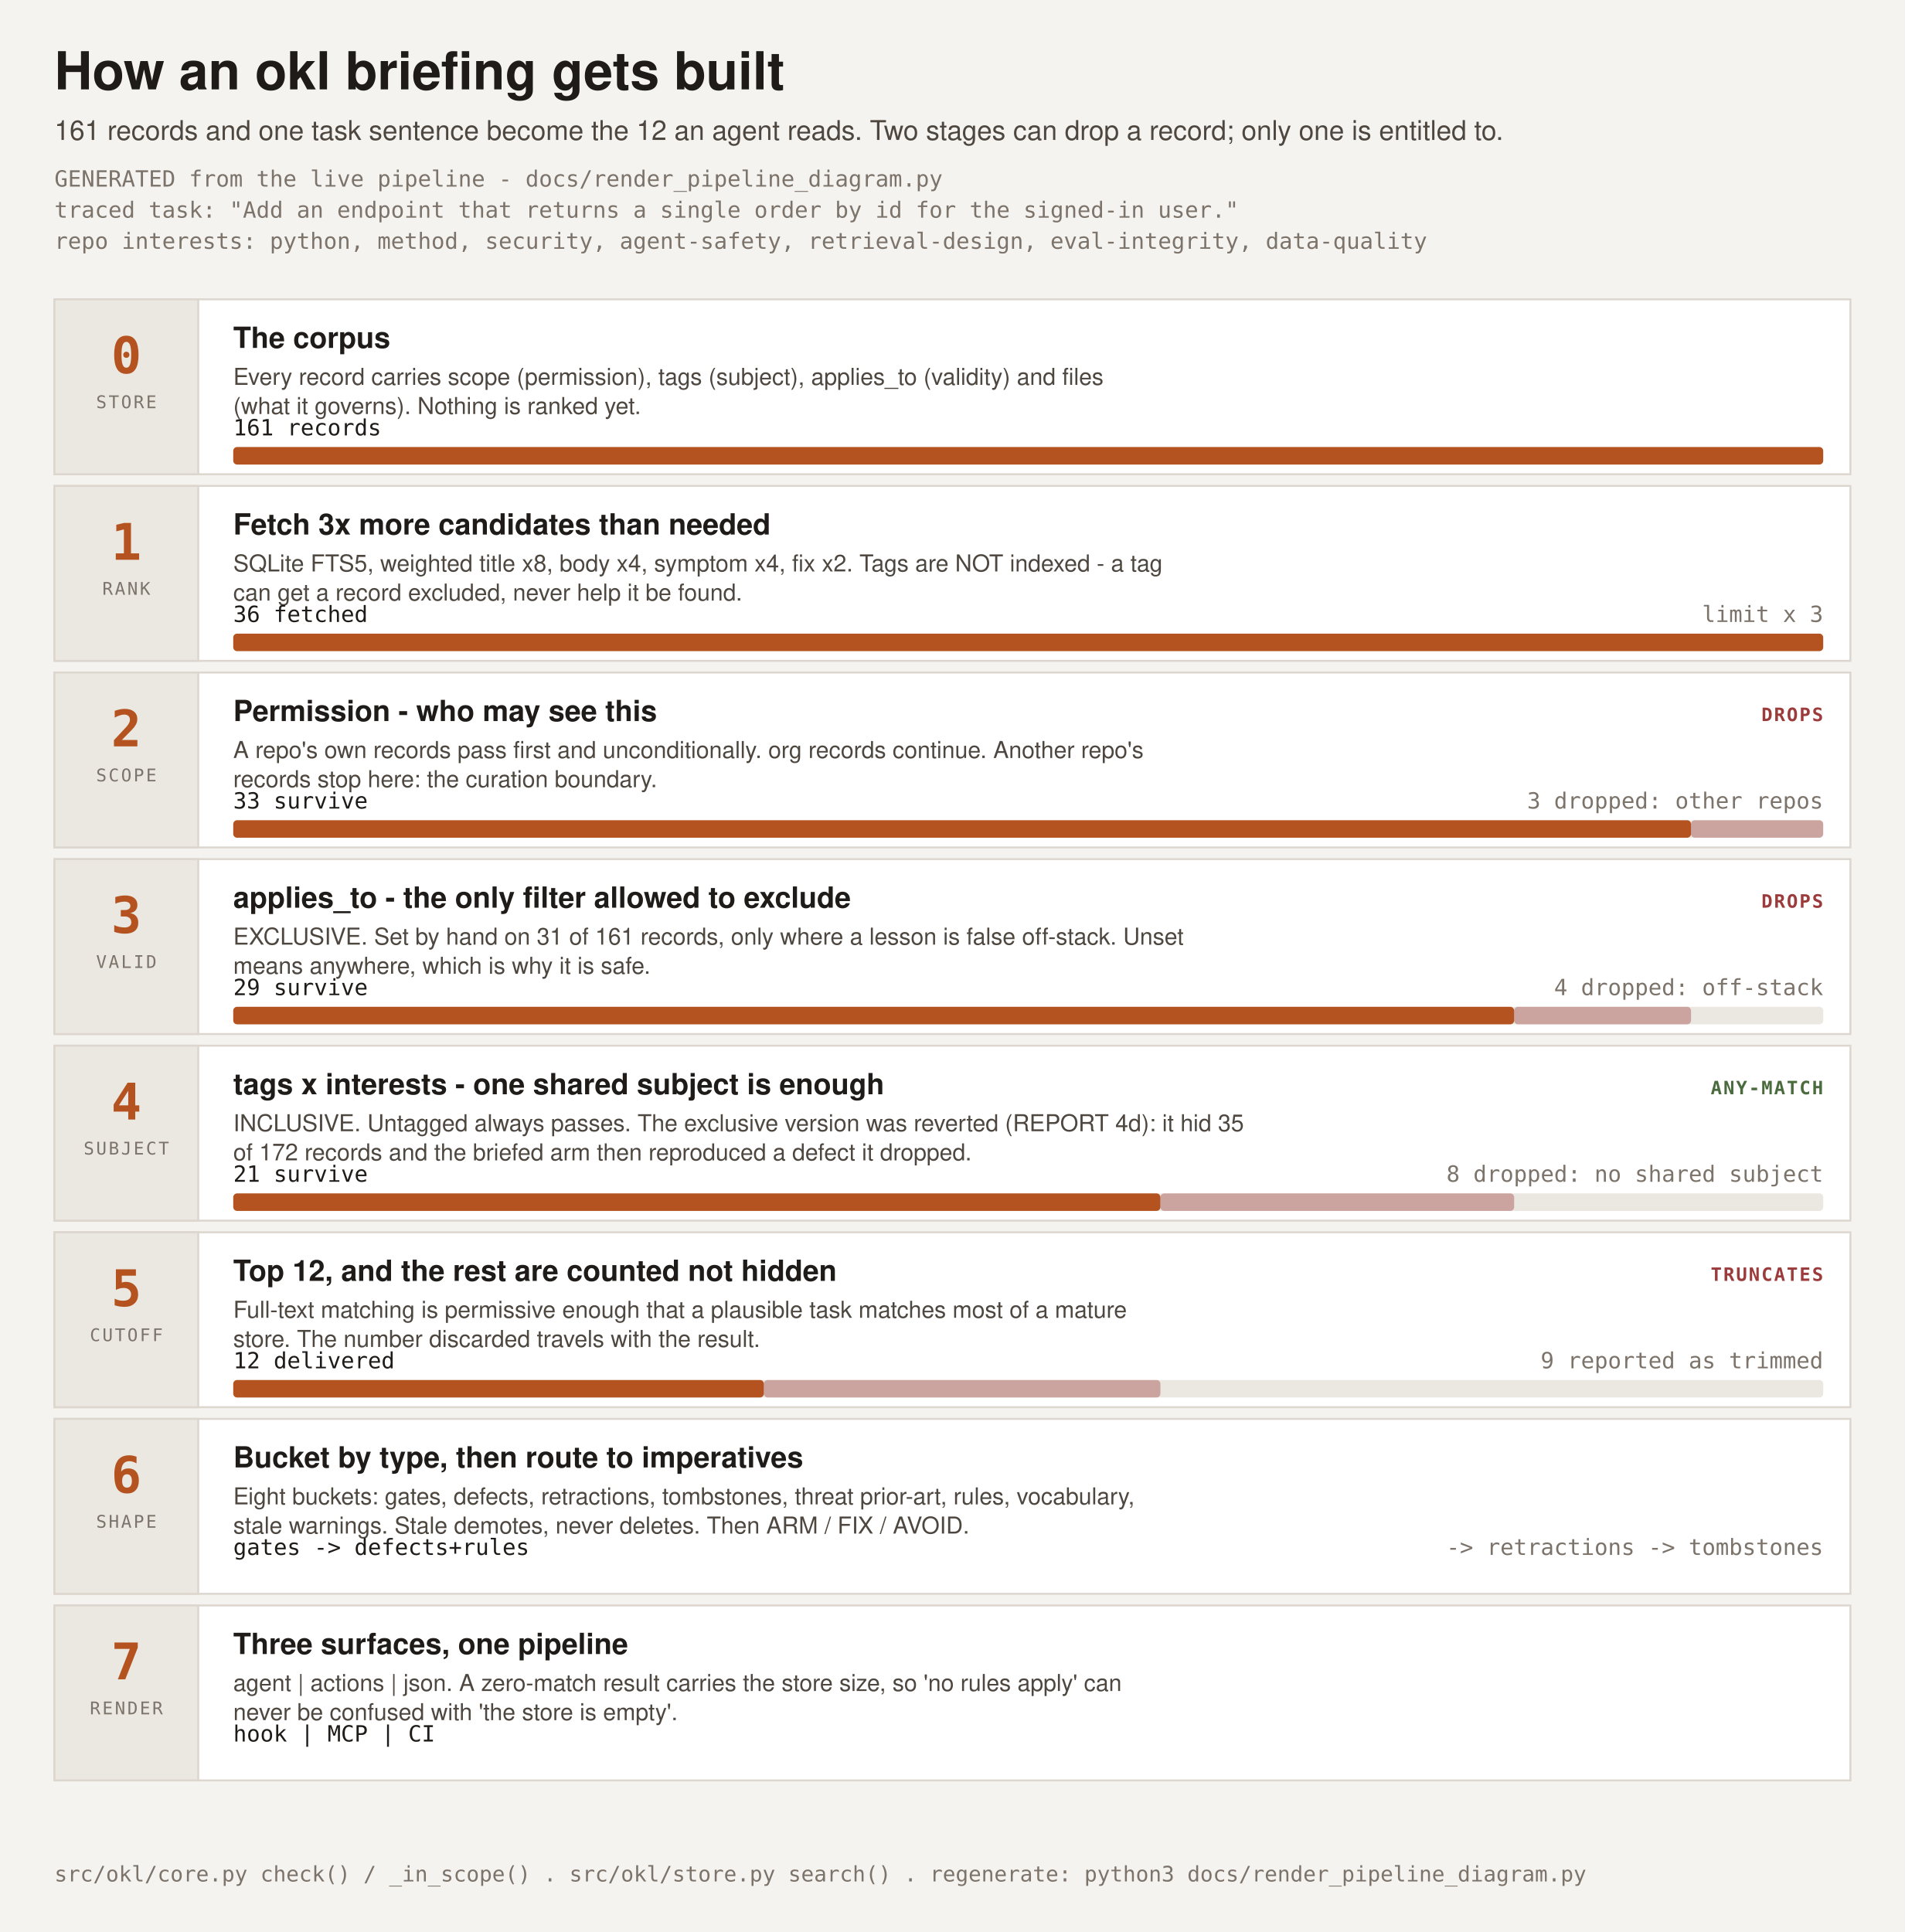
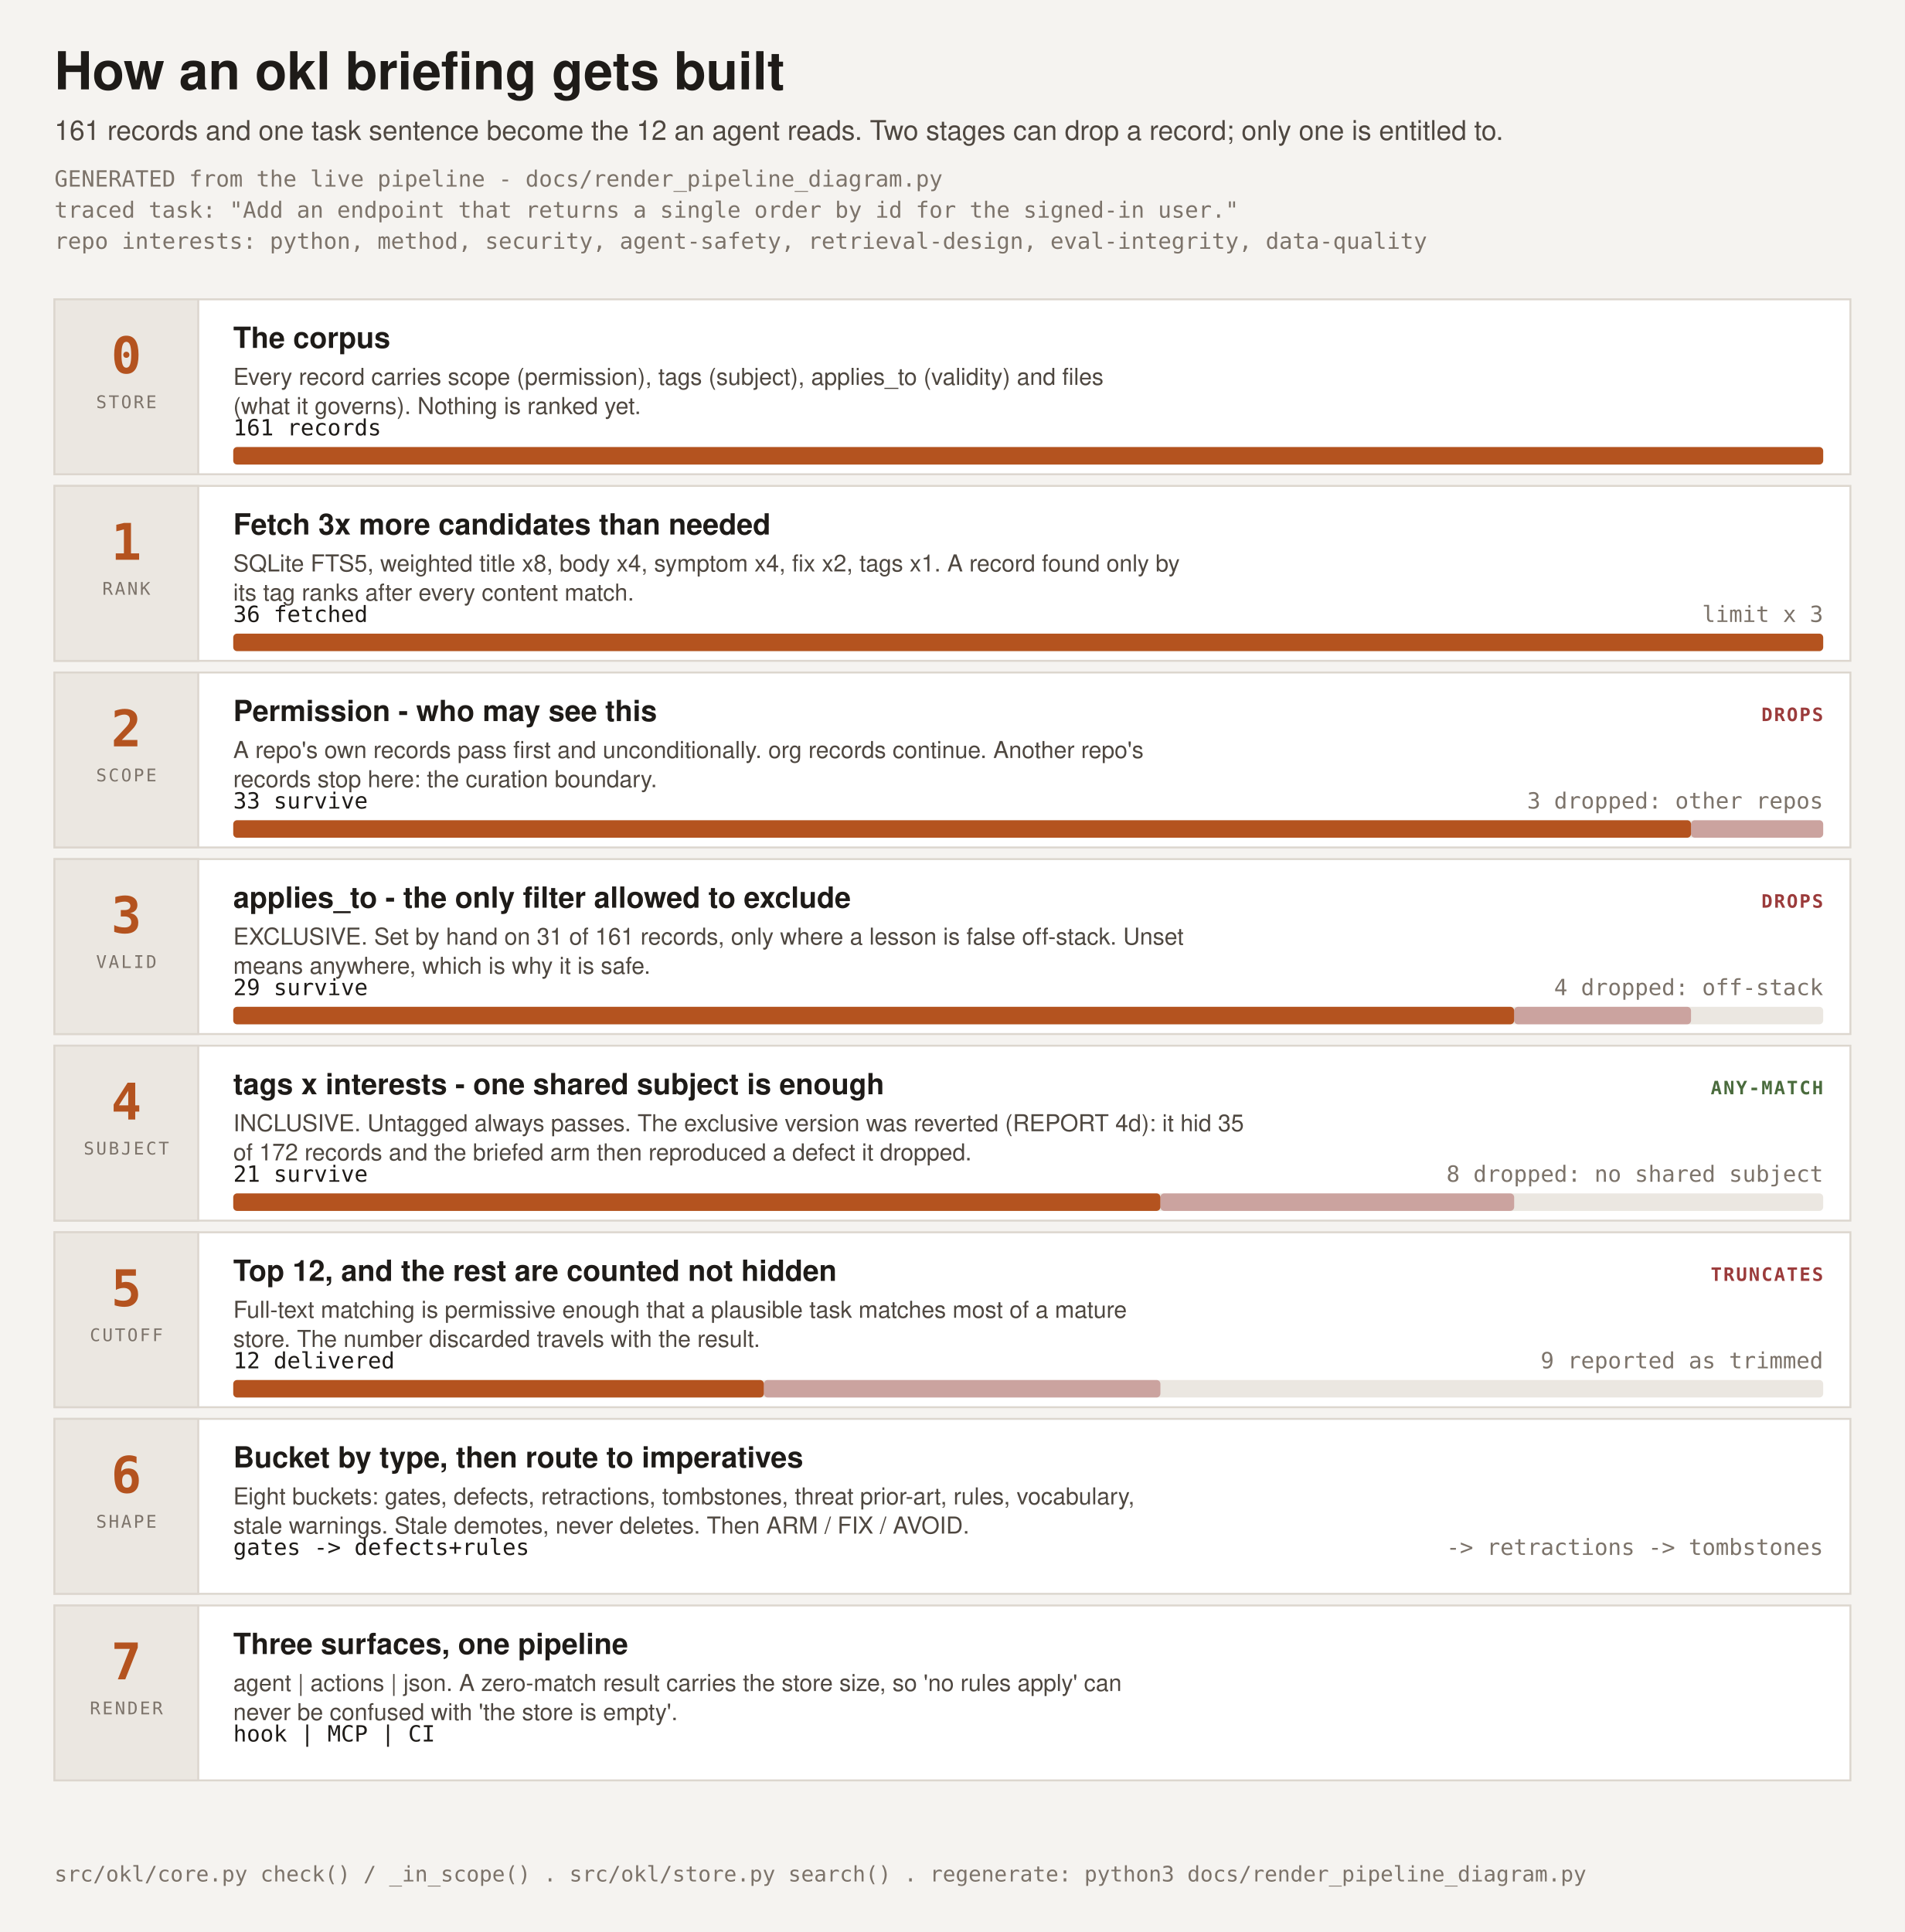
<svg xmlns="http://www.w3.org/2000/svg" width="980" height="994" viewBox="0 0 980 994" font-family="ui-sans-serif,-apple-system,Segoe UI,Helvetica,Arial,sans-serif">
  <rect width="980" height="994" fill="#F5F3F0" />
  <text x="28" y="46" font-size="27" font-weight="700" fill="#1E1B18">How an okl briefing gets built</text>
  <text x="28" y="72" font-size="14" fill="#4E4740">161 records and one task sentence become the 12 an agent reads. Two stages can drop a record; only one is entitled to.</text>
  <text x="28" y="96" font-size="11.5" font-family="ui-monospace,SFMono-Regular,Menlo,Consolas,monospace" fill="#7C736A">GENERATED from the live pipeline - docs/render_pipeline_diagram.py</text>
  <text x="28" y="112" font-size="11.5" font-family="ui-monospace,SFMono-Regular,Menlo,Consolas,monospace" fill="#7C736A">traced task: "Add an endpoint that returns a single order by id for the signed-in user."</text>
  <text x="28" y="128" font-size="11.5" font-family="ui-monospace,SFMono-Regular,Menlo,Consolas,monospace" fill="#7C736A">repo interests: python, method, security, agent-safety, retrieval-design, eval-integrity, data-quality</text>
  <rect x="28" y="154" width="924" height="90" fill="#FFFFFF" stroke="#DCD6CE" />
  <rect x="28" y="154" width="74" height="90" fill="#EBE7E1" stroke="#DCD6CE" />
  <text x="65" y="192" font-size="26" font-weight="700" fill="#B4531F" font-family="ui-monospace,SFMono-Regular,Menlo,Consolas,monospace" text-anchor="middle">0</text>
  <text x="65" y="210" font-size="9" fill="#7C736A" font-family="ui-monospace,SFMono-Regular,Menlo,Consolas,monospace" text-anchor="middle" letter-spacing="1">STORE</text>
  <text x="120" y="179" font-size="15" font-weight="600" fill="#1E1B18">The corpus</text>
  <text x="120" y="198" font-size="12" fill="#4E4740">Every record carries scope (permission), tags (subject), applies_to (validity) and files</text>
  <text x="120" y="213" font-size="12" fill="#4E4740">(what it governs). Nothing is ranked yet.</text>
  <text x="120" y="224" font-size="11.5" font-family="ui-monospace,SFMono-Regular,Menlo,Consolas,monospace" fill="#1E1B18" font-weight="500">161 records</text>
  <rect x="120" y="230" width="818" height="9" rx="2" fill="#EBE7E1" />
  <rect x="120" y="230" width="818" height="9" rx="2" fill="#B4531F" />
  <rect x="28" y="250" width="924" height="90" fill="#FFFFFF" stroke="#DCD6CE" />
  <rect x="28" y="250" width="74" height="90" fill="#EBE7E1" stroke="#DCD6CE" />
  <text x="65" y="288" font-size="26" font-weight="700" fill="#B4531F" font-family="ui-monospace,SFMono-Regular,Menlo,Consolas,monospace" text-anchor="middle">1</text>
  <text x="65" y="306" font-size="9" fill="#7C736A" font-family="ui-monospace,SFMono-Regular,Menlo,Consolas,monospace" text-anchor="middle" letter-spacing="1">RANK</text>
  <text x="120" y="275" font-size="15" font-weight="600" fill="#1E1B18">Fetch 3x more candidates than needed</text>
-   <text x="120" y="294" font-size="12" fill="#4E4740">SQLite FTS5, weighted title x8, body x4, symptom x4, fix x2. Tags are NOT indexed - a tag</text>
-   <text x="120" y="309" font-size="12" fill="#4E4740">can get a record excluded, never help it be found.</text>
+   <text x="120" y="294" font-size="12" fill="#4E4740">SQLite FTS5, weighted title x8, body x4, symptom x4, fix x2, tags x1. A record found only by</text>
+   <text x="120" y="309" font-size="12" fill="#4E4740">its tag ranks after every content match.</text>
  <text x="120" y="320" font-size="11.5" font-family="ui-monospace,SFMono-Regular,Menlo,Consolas,monospace" fill="#1E1B18" font-weight="500">36 fetched</text>
  <text x="938" y="320" font-size="11.5" font-family="ui-monospace,SFMono-Regular,Menlo,Consolas,monospace" fill="#7C736A" text-anchor="end">limit x 3</text>
  <rect x="120" y="326" width="818" height="9" rx="2" fill="#EBE7E1" />
  <rect x="120" y="326" width="818" height="9" rx="2" fill="#B4531F" />
  <rect x="28" y="346" width="924" height="90" fill="#FFFFFF" stroke="#DCD6CE" />
  <rect x="28" y="346" width="74" height="90" fill="#EBE7E1" stroke="#DCD6CE" />
  <text x="65" y="384" font-size="26" font-weight="700" fill="#B4531F" font-family="ui-monospace,SFMono-Regular,Menlo,Consolas,monospace" text-anchor="middle">2</text>
  <text x="65" y="402" font-size="9" fill="#7C736A" font-family="ui-monospace,SFMono-Regular,Menlo,Consolas,monospace" text-anchor="middle" letter-spacing="1">SCOPE</text>
  <text x="120" y="371" font-size="15" font-weight="600" fill="#1E1B18">Permission - who may see this</text>
  <text x="120" y="390" font-size="12" fill="#4E4740">A repo's own records pass first and unconditionally. org records continue. Another repo's</text>
  <text x="120" y="405" font-size="12" fill="#4E4740">records stop here: the curation boundary.</text>
  <text x="938" y="371" font-size="9.5" fill="#9B3B3B" font-family="ui-monospace,SFMono-Regular,Menlo,Consolas,monospace" font-weight="700" text-anchor="end" letter-spacing="0.8">DROPS</text>
  <text x="120" y="416" font-size="11.5" font-family="ui-monospace,SFMono-Regular,Menlo,Consolas,monospace" fill="#1E1B18" font-weight="500">33 survive</text>
  <text x="938" y="416" font-size="11.5" font-family="ui-monospace,SFMono-Regular,Menlo,Consolas,monospace" fill="#7C736A" text-anchor="end">3 dropped: other repos</text>
  <rect x="120" y="422" width="818" height="9" rx="2" fill="#EBE7E1" />
  <rect x="120" y="422" width="750" height="9" rx="2" fill="#B4531F" />
  <rect x="870" y="422" width="68" height="9" rx="2" fill="#9B3B3B" opacity="0.4" />
  <rect x="28" y="442" width="924" height="90" fill="#FFFFFF" stroke="#DCD6CE" />
  <rect x="28" y="442" width="74" height="90" fill="#EBE7E1" stroke="#DCD6CE" />
  <text x="65" y="480" font-size="26" font-weight="700" fill="#B4531F" font-family="ui-monospace,SFMono-Regular,Menlo,Consolas,monospace" text-anchor="middle">3</text>
  <text x="65" y="498" font-size="9" fill="#7C736A" font-family="ui-monospace,SFMono-Regular,Menlo,Consolas,monospace" text-anchor="middle" letter-spacing="1">VALID</text>
  <text x="120" y="467" font-size="15" font-weight="600" fill="#1E1B18">applies_to - the only filter allowed to exclude</text>
  <text x="120" y="486" font-size="12" fill="#4E4740">EXCLUSIVE. Set by hand on 31 of 161 records, only where a lesson is false off-stack. Unset</text>
  <text x="120" y="501" font-size="12" fill="#4E4740">means anywhere, which is why it is safe.</text>
  <text x="938" y="467" font-size="9.5" fill="#9B3B3B" font-family="ui-monospace,SFMono-Regular,Menlo,Consolas,monospace" font-weight="700" text-anchor="end" letter-spacing="0.8">DROPS</text>
  <text x="120" y="512" font-size="11.5" font-family="ui-monospace,SFMono-Regular,Menlo,Consolas,monospace" fill="#1E1B18" font-weight="500">29 survive</text>
  <text x="938" y="512" font-size="11.5" font-family="ui-monospace,SFMono-Regular,Menlo,Consolas,monospace" fill="#7C736A" text-anchor="end">4 dropped: off-stack</text>
  <rect x="120" y="518" width="818" height="9" rx="2" fill="#EBE7E1" />
  <rect x="120" y="518" width="659" height="9" rx="2" fill="#B4531F" />
  <rect x="779" y="518" width="91" height="9" rx="2" fill="#9B3B3B" opacity="0.4" />
  <rect x="28" y="538" width="924" height="90" fill="#FFFFFF" stroke="#DCD6CE" />
  <rect x="28" y="538" width="74" height="90" fill="#EBE7E1" stroke="#DCD6CE" />
  <text x="65" y="576" font-size="26" font-weight="700" fill="#B4531F" font-family="ui-monospace,SFMono-Regular,Menlo,Consolas,monospace" text-anchor="middle">4</text>
  <text x="65" y="594" font-size="9" fill="#7C736A" font-family="ui-monospace,SFMono-Regular,Menlo,Consolas,monospace" text-anchor="middle" letter-spacing="1">SUBJECT</text>
  <text x="120" y="563" font-size="15" font-weight="600" fill="#1E1B18">tags x interests - one shared subject is enough</text>
  <text x="120" y="582" font-size="12" fill="#4E4740">INCLUSIVE. Untagged always passes. The exclusive version was reverted (REPORT 4d): it hid 35</text>
  <text x="120" y="597" font-size="12" fill="#4E4740">of 172 records and the briefed arm then reproduced a defect it dropped.</text>
  <text x="938" y="563" font-size="9.5" fill="#4A6B3D" font-family="ui-monospace,SFMono-Regular,Menlo,Consolas,monospace" font-weight="700" text-anchor="end" letter-spacing="0.8">ANY-MATCH</text>
  <text x="120" y="608" font-size="11.5" font-family="ui-monospace,SFMono-Regular,Menlo,Consolas,monospace" fill="#1E1B18" font-weight="500">21 survive</text>
  <text x="938" y="608" font-size="11.5" font-family="ui-monospace,SFMono-Regular,Menlo,Consolas,monospace" fill="#7C736A" text-anchor="end">8 dropped: no shared subject</text>
  <rect x="120" y="614" width="818" height="9" rx="2" fill="#EBE7E1" />
  <rect x="120" y="614" width="477" height="9" rx="2" fill="#B4531F" />
  <rect x="597" y="614" width="182" height="9" rx="2" fill="#9B3B3B" opacity="0.4" />
  <rect x="28" y="634" width="924" height="90" fill="#FFFFFF" stroke="#DCD6CE" />
  <rect x="28" y="634" width="74" height="90" fill="#EBE7E1" stroke="#DCD6CE" />
  <text x="65" y="672" font-size="26" font-weight="700" fill="#B4531F" font-family="ui-monospace,SFMono-Regular,Menlo,Consolas,monospace" text-anchor="middle">5</text>
  <text x="65" y="690" font-size="9" fill="#7C736A" font-family="ui-monospace,SFMono-Regular,Menlo,Consolas,monospace" text-anchor="middle" letter-spacing="1">CUTOFF</text>
  <text x="120" y="659" font-size="15" font-weight="600" fill="#1E1B18">Top 12, and the rest are counted not hidden</text>
  <text x="120" y="678" font-size="12" fill="#4E4740">Full-text matching is permissive enough that a plausible task matches most of a mature</text>
  <text x="120" y="693" font-size="12" fill="#4E4740">store. The number discarded travels with the result.</text>
  <text x="938" y="659" font-size="9.5" fill="#9B3B3B" font-family="ui-monospace,SFMono-Regular,Menlo,Consolas,monospace" font-weight="700" text-anchor="end" letter-spacing="0.8">TRUNCATES</text>
  <text x="120" y="704" font-size="11.5" font-family="ui-monospace,SFMono-Regular,Menlo,Consolas,monospace" fill="#1E1B18" font-weight="500">12 delivered</text>
  <text x="938" y="704" font-size="11.5" font-family="ui-monospace,SFMono-Regular,Menlo,Consolas,monospace" fill="#7C736A" text-anchor="end">9 reported as trimmed</text>
  <rect x="120" y="710" width="818" height="9" rx="2" fill="#EBE7E1" />
  <rect x="120" y="710" width="273" height="9" rx="2" fill="#B4531F" />
  <rect x="393" y="710" width="204" height="9" rx="2" fill="#9B3B3B" opacity="0.4" />
  <rect x="28" y="730" width="924" height="90" fill="#FFFFFF" stroke="#DCD6CE" />
  <rect x="28" y="730" width="74" height="90" fill="#EBE7E1" stroke="#DCD6CE" />
  <text x="65" y="768" font-size="26" font-weight="700" fill="#B4531F" font-family="ui-monospace,SFMono-Regular,Menlo,Consolas,monospace" text-anchor="middle">6</text>
  <text x="65" y="786" font-size="9" fill="#7C736A" font-family="ui-monospace,SFMono-Regular,Menlo,Consolas,monospace" text-anchor="middle" letter-spacing="1">SHAPE</text>
  <text x="120" y="755" font-size="15" font-weight="600" fill="#1E1B18">Bucket by type, then route to imperatives</text>
  <text x="120" y="774" font-size="12" fill="#4E4740">Eight buckets: gates, defects, retractions, tombstones, threat prior-art, rules, vocabulary,</text>
  <text x="120" y="789" font-size="12" fill="#4E4740">stale warnings. Stale demotes, never deletes. Then ARM / FIX / AVOID.</text>
  <text x="120" y="800" font-size="11.5" font-family="ui-monospace,SFMono-Regular,Menlo,Consolas,monospace" fill="#1E1B18" font-weight="500">gates -&gt; defects+rules</text>
  <text x="938" y="800" font-size="11.5" font-family="ui-monospace,SFMono-Regular,Menlo,Consolas,monospace" fill="#7C736A" text-anchor="end">-&gt; retractions -&gt; tombstones</text>
  <rect x="28" y="826" width="924" height="90" fill="#FFFFFF" stroke="#DCD6CE" />
  <rect x="28" y="826" width="74" height="90" fill="#EBE7E1" stroke="#DCD6CE" />
  <text x="65" y="864" font-size="26" font-weight="700" fill="#B4531F" font-family="ui-monospace,SFMono-Regular,Menlo,Consolas,monospace" text-anchor="middle">7</text>
  <text x="65" y="882" font-size="9" fill="#7C736A" font-family="ui-monospace,SFMono-Regular,Menlo,Consolas,monospace" text-anchor="middle" letter-spacing="1">RENDER</text>
  <text x="120" y="851" font-size="15" font-weight="600" fill="#1E1B18">Three surfaces, one pipeline</text>
  <text x="120" y="870" font-size="12" fill="#4E4740">agent | actions | json. A zero-match result carries the store size, so 'no rules apply' can</text>
  <text x="120" y="885" font-size="12" fill="#4E4740">never be confused with 'the store is empty'.</text>
  <text x="120" y="896" font-size="11.5" font-family="ui-monospace,SFMono-Regular,Menlo,Consolas,monospace" fill="#1E1B18" font-weight="500">hook | MCP | CI</text>
  <text x="28" y="968" font-size="11" font-family="ui-monospace,SFMono-Regular,Menlo,Consolas,monospace" fill="#7C736A">src/okl/core.py check() / _in_scope() . src/okl/store.py search() . regenerate: python3 docs/render_pipeline_diagram.py</text>
</svg>
